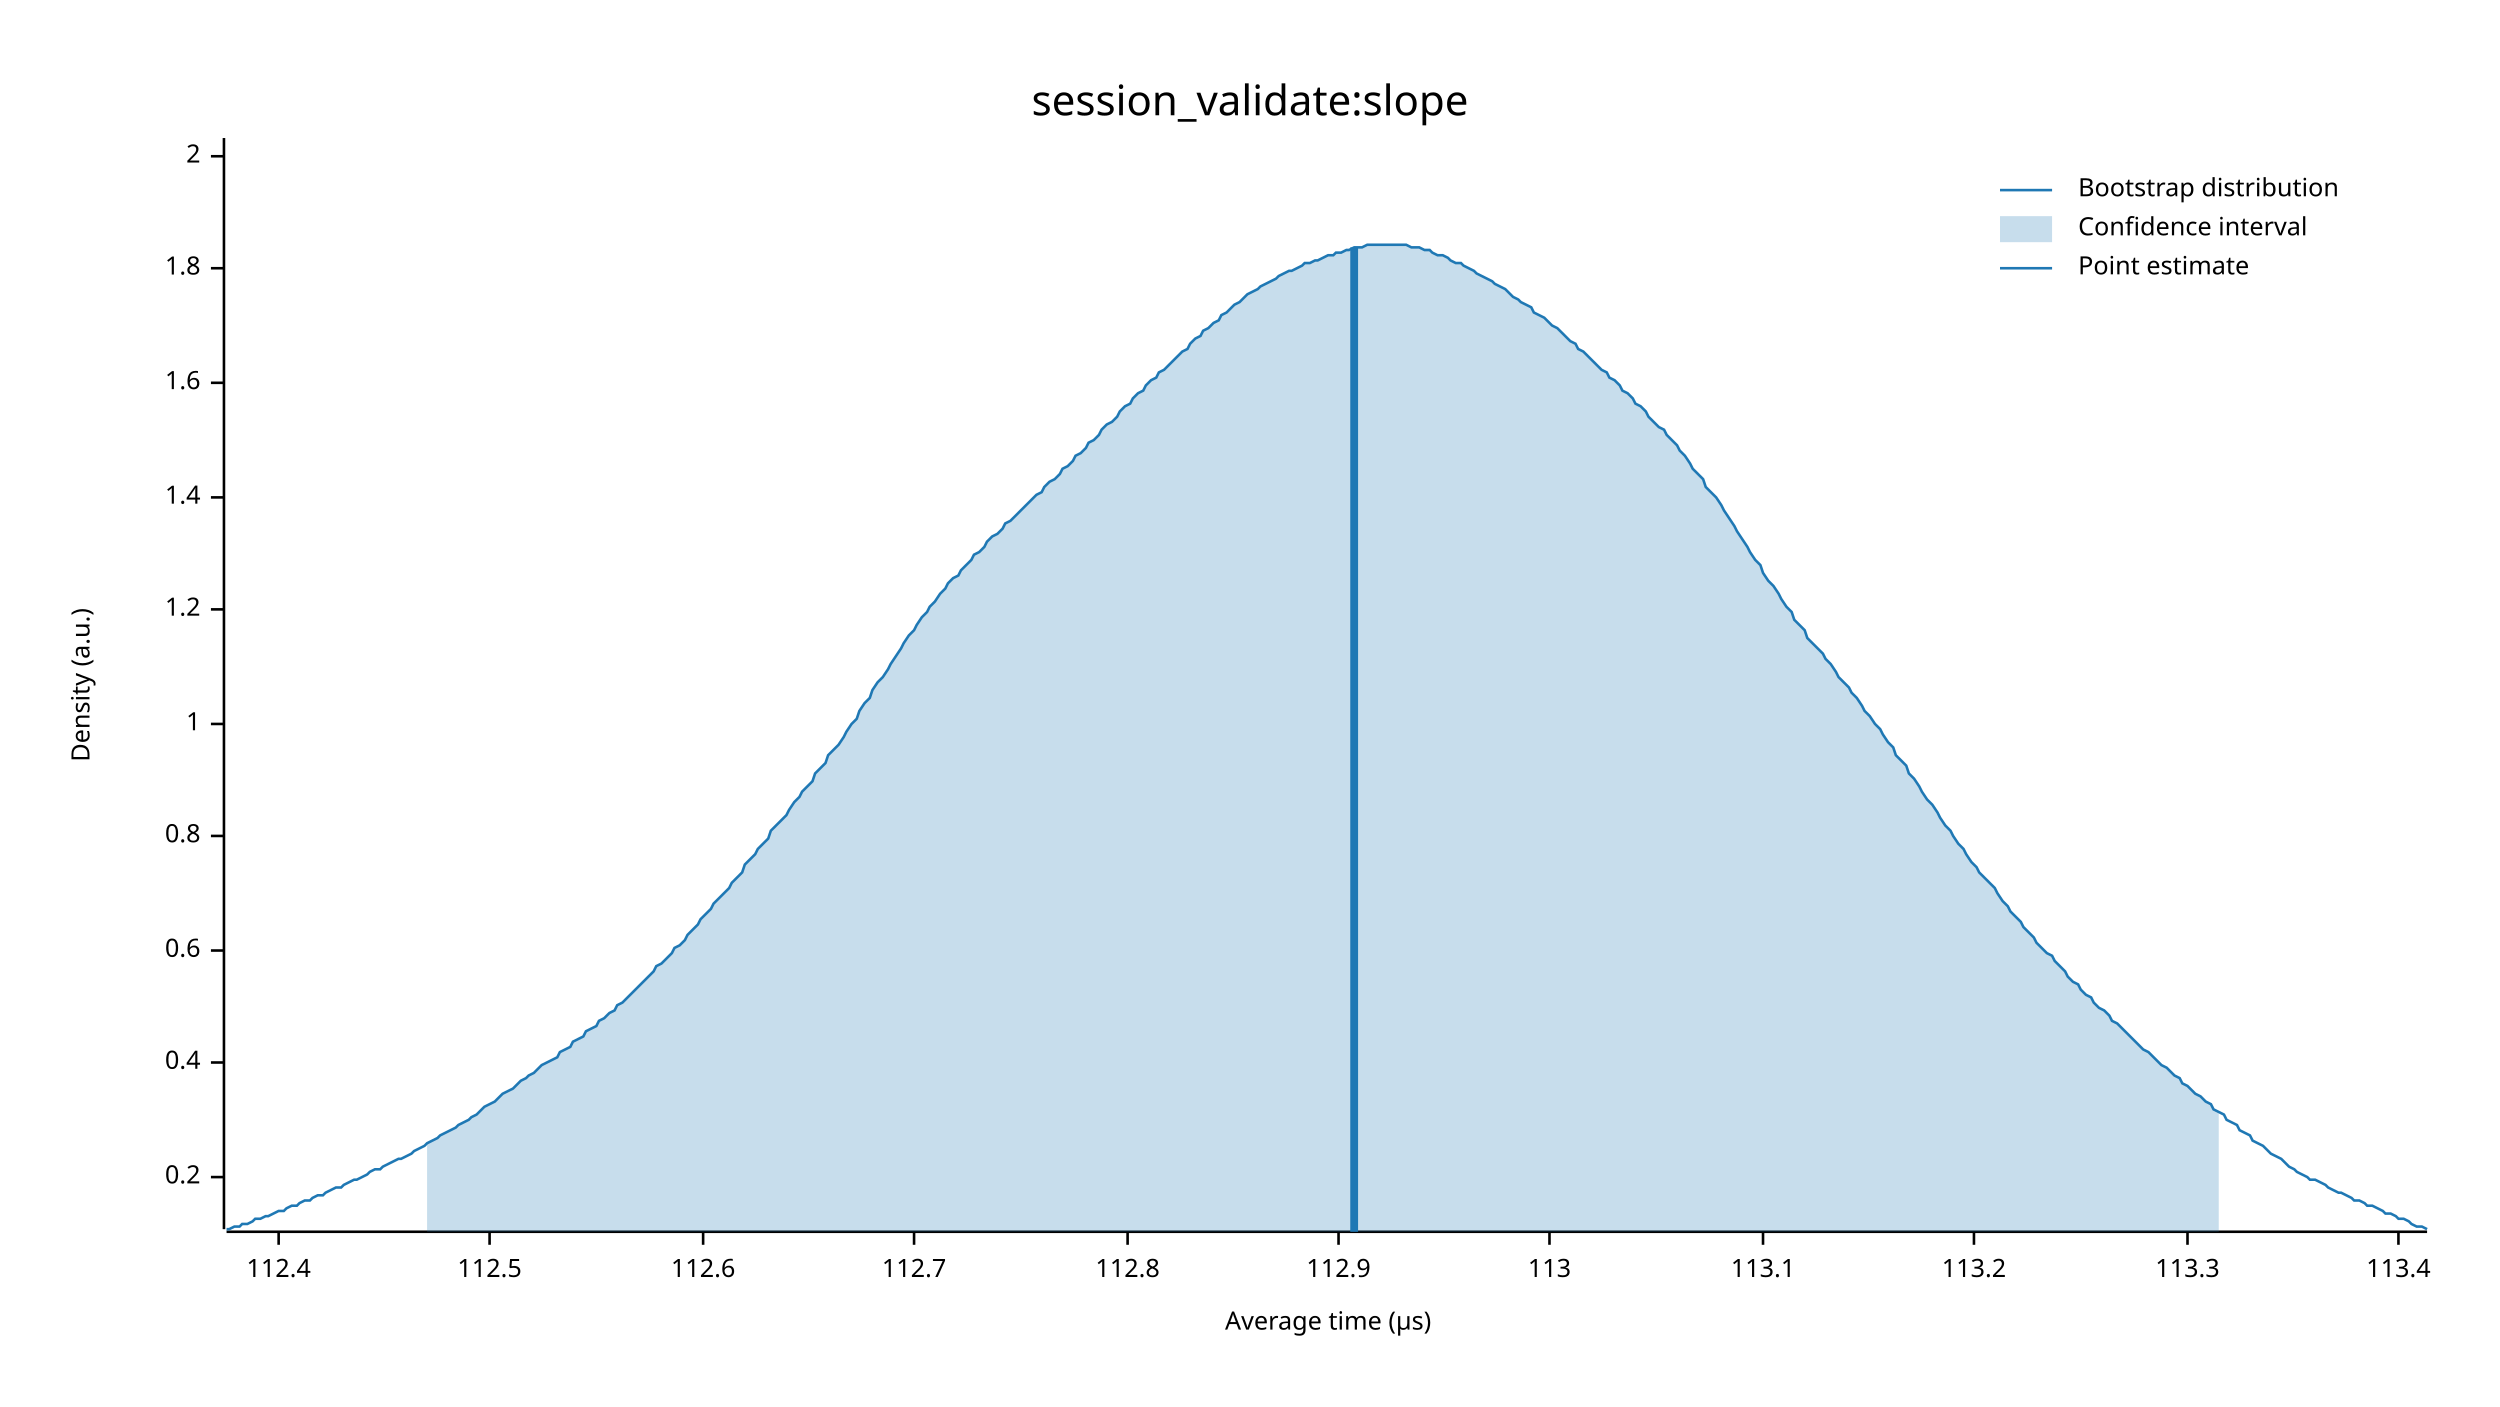
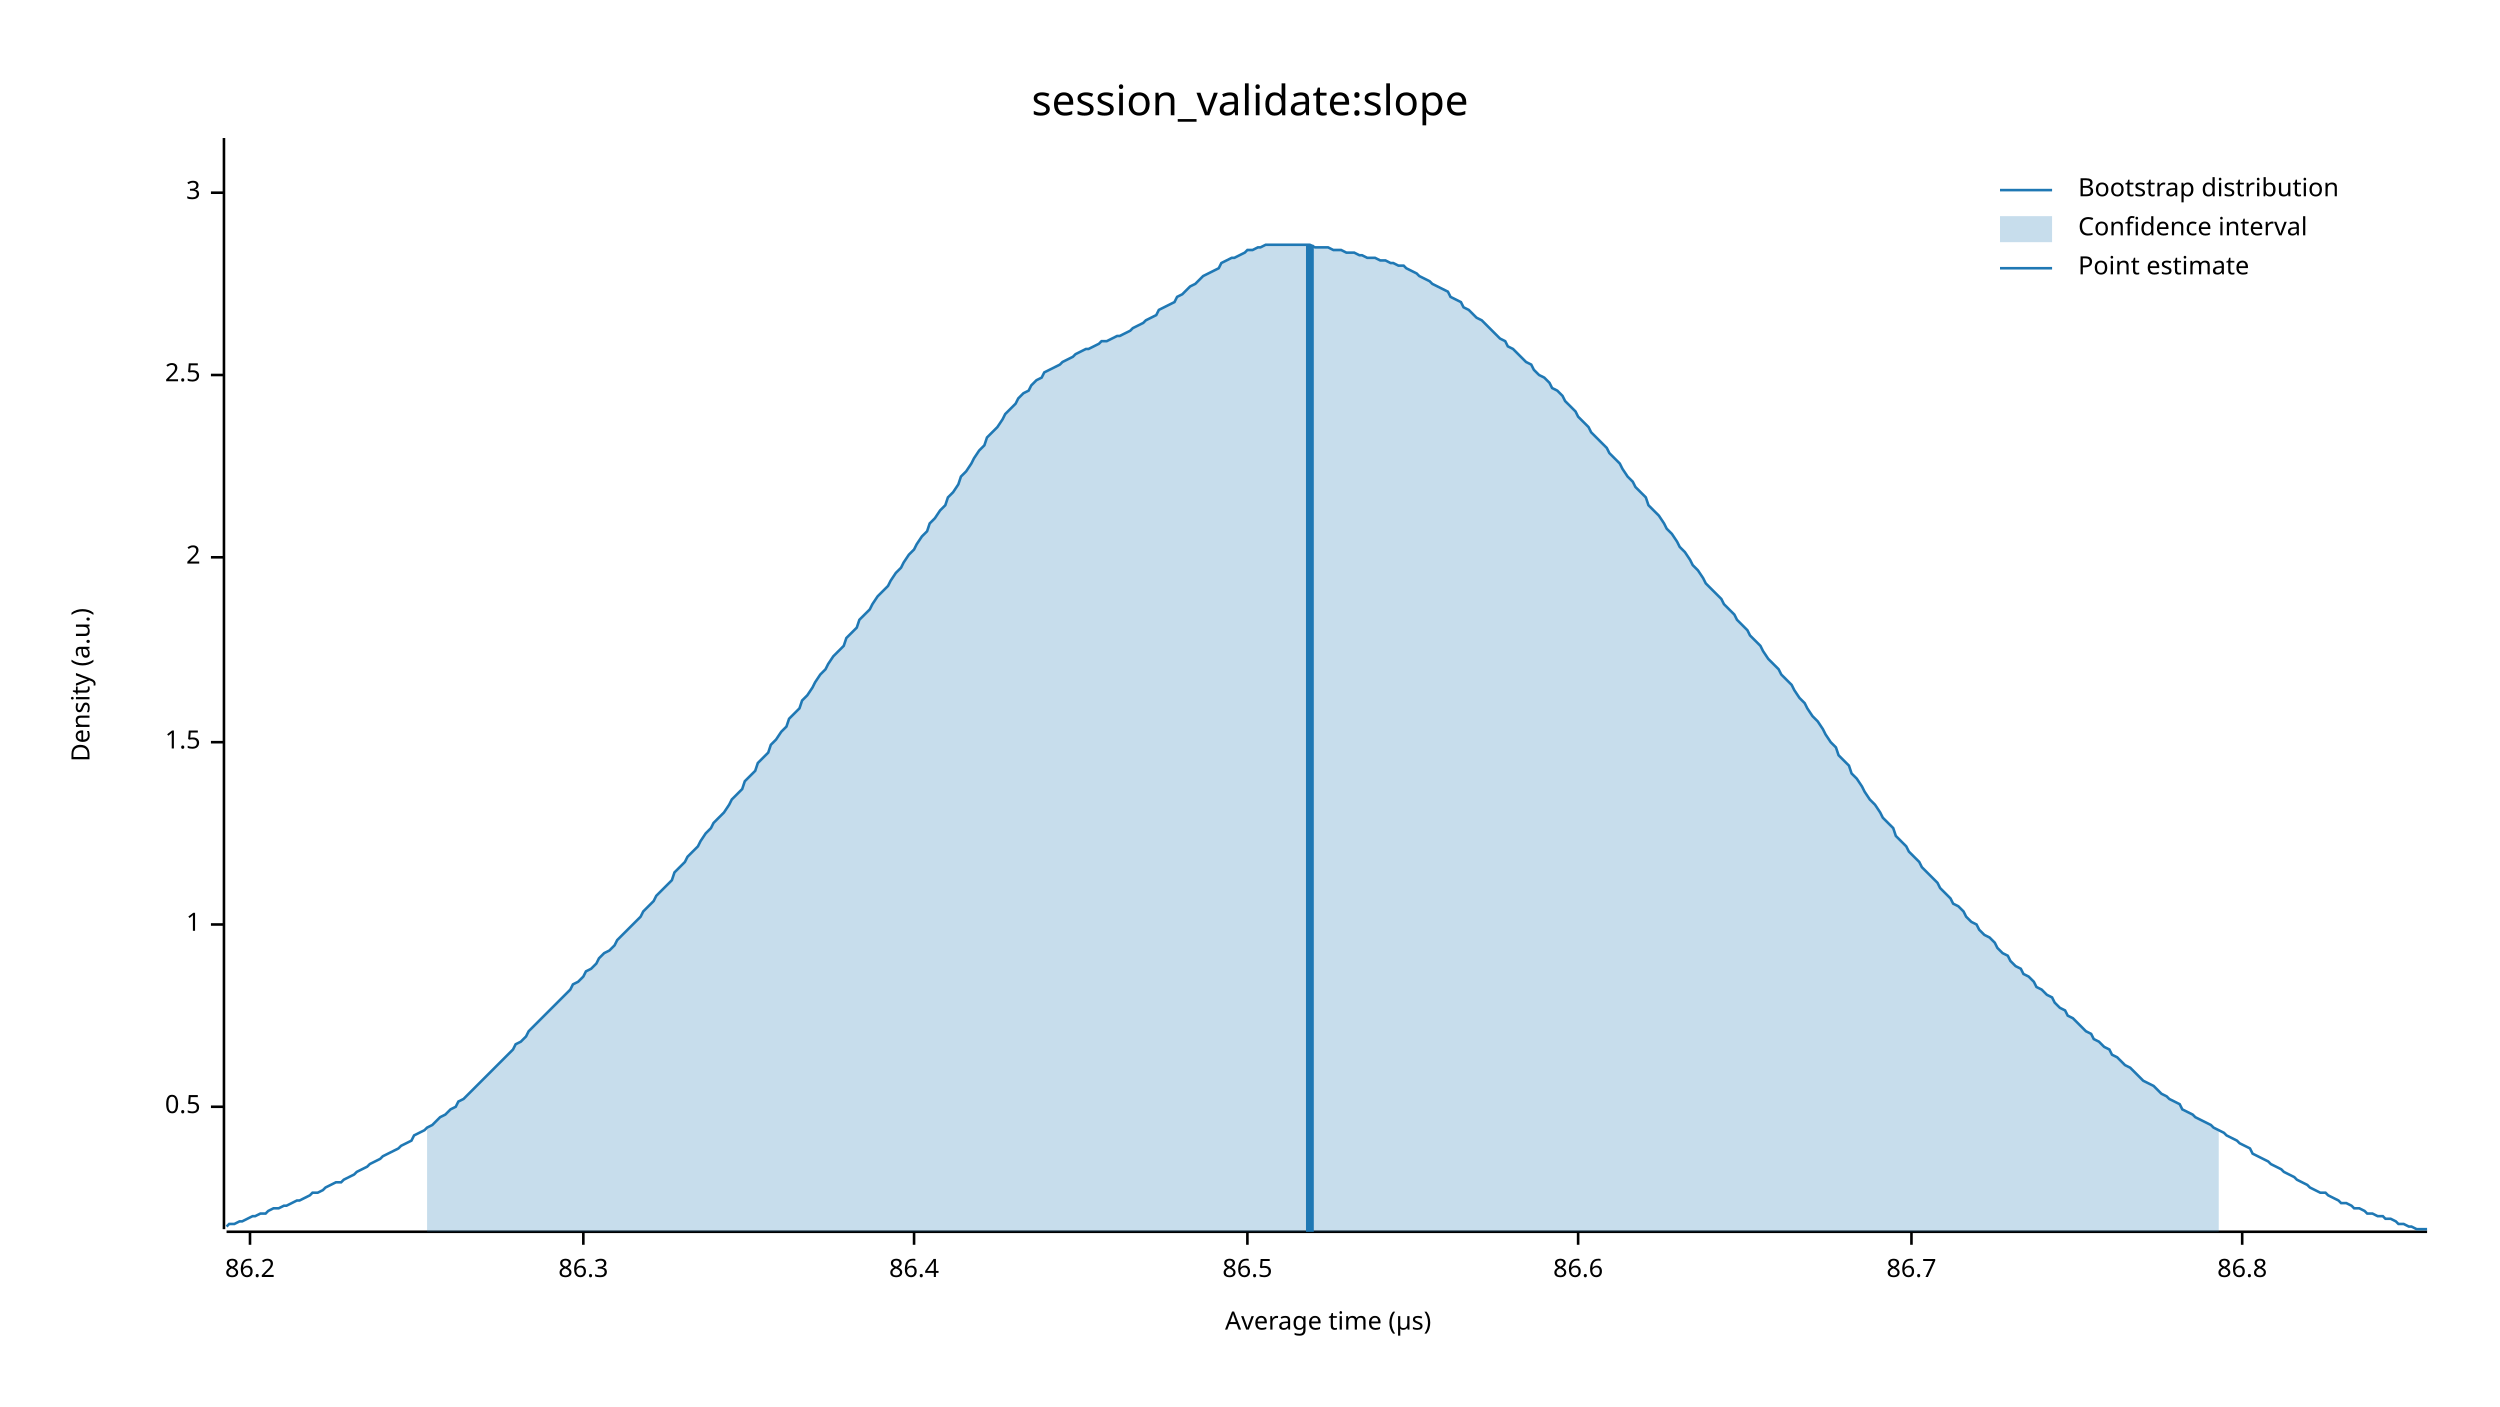
<svg xmlns="http://www.w3.org/2000/svg" width="960" height="540" viewBox="0 0 960 540">
  <text x="480" y="32" dy="0.76em" text-anchor="middle" font-family="sans-serif" font-size="16.129" opacity="1" fill="#000000">
session_validate:slope
</text>
  <text x="27" y="263" dy="0.76em" text-anchor="middle" font-family="sans-serif" font-size="9.677" opacity="1" fill="#000000" transform="rotate(270, 27, 263)">
Density (a.u.)
</text>
  <text x="510" y="513" dy="-0.5ex" text-anchor="middle" font-family="sans-serif" font-size="9.677" opacity="1" fill="#000000">
Average time (µs)
</text>
  <polyline fill="none" opacity="1" stroke="#000000" stroke-width="1" points="86,53 86,472 " />
-   <text x="77" y="452" dy="0.5ex" text-anchor="end" font-family="sans-serif" font-size="9.677" opacity="1" fill="#000000">
- 0.2
+   <text x="77" y="425" dy="0.5ex" text-anchor="end" font-family="sans-serif" font-size="9.677" opacity="1" fill="#000000">
+ 0.5
</text>
-   <polyline fill="none" opacity="1" stroke="#000000" stroke-width="1" points="81,452 86,452 " />
-   <text x="77" y="408" dy="0.5ex" text-anchor="end" font-family="sans-serif" font-size="9.677" opacity="1" fill="#000000">
- 0.4
- </text>
-   <polyline fill="none" opacity="1" stroke="#000000" stroke-width="1" points="81,408 86,408 " />
-   <text x="77" y="365" dy="0.5ex" text-anchor="end" font-family="sans-serif" font-size="9.677" opacity="1" fill="#000000">
- 0.6
- </text>
-   <polyline fill="none" opacity="1" stroke="#000000" stroke-width="1" points="81,365 86,365 " />
-   <text x="77" y="321" dy="0.5ex" text-anchor="end" font-family="sans-serif" font-size="9.677" opacity="1" fill="#000000">
- 0.8
- </text>
-   <polyline fill="none" opacity="1" stroke="#000000" stroke-width="1" points="81,321 86,321 " />
-   <text x="77" y="278" dy="0.5ex" text-anchor="end" font-family="sans-serif" font-size="9.677" opacity="1" fill="#000000">
+   <polyline fill="none" opacity="1" stroke="#000000" stroke-width="1" points="81,425 86,425 " />
+   <text x="77" y="355" dy="0.5ex" text-anchor="end" font-family="sans-serif" font-size="9.677" opacity="1" fill="#000000">
1
</text>
-   <polyline fill="none" opacity="1" stroke="#000000" stroke-width="1" points="81,278 86,278 " />
-   <text x="77" y="234" dy="0.5ex" text-anchor="end" font-family="sans-serif" font-size="9.677" opacity="1" fill="#000000">
- 1.2
+   <polyline fill="none" opacity="1" stroke="#000000" stroke-width="1" points="81,355 86,355 " />
+   <text x="77" y="285" dy="0.5ex" text-anchor="end" font-family="sans-serif" font-size="9.677" opacity="1" fill="#000000">
+ 1.5
</text>
-   <polyline fill="none" opacity="1" stroke="#000000" stroke-width="1" points="81,234 86,234 " />
-   <text x="77" y="191" dy="0.5ex" text-anchor="end" font-family="sans-serif" font-size="9.677" opacity="1" fill="#000000">
- 1.4
- </text>
-   <polyline fill="none" opacity="1" stroke="#000000" stroke-width="1" points="81,191 86,191 " />
-   <text x="77" y="147" dy="0.5ex" text-anchor="end" font-family="sans-serif" font-size="9.677" opacity="1" fill="#000000">
- 1.6
- </text>
-   <polyline fill="none" opacity="1" stroke="#000000" stroke-width="1" points="81,147 86,147 " />
-   <text x="77" y="103" dy="0.5ex" text-anchor="end" font-family="sans-serif" font-size="9.677" opacity="1" fill="#000000">
- 1.8
- </text>
-   <polyline fill="none" opacity="1" stroke="#000000" stroke-width="1" points="81,103 86,103 " />
-   <text x="77" y="60" dy="0.5ex" text-anchor="end" font-family="sans-serif" font-size="9.677" opacity="1" fill="#000000">
+   <polyline fill="none" opacity="1" stroke="#000000" stroke-width="1" points="81,285 86,285 " />
+   <text x="77" y="214" dy="0.5ex" text-anchor="end" font-family="sans-serif" font-size="9.677" opacity="1" fill="#000000">
2
</text>
-   <polyline fill="none" opacity="1" stroke="#000000" stroke-width="1" points="81,60 86,60 " />
+   <polyline fill="none" opacity="1" stroke="#000000" stroke-width="1" points="81,214 86,214 " />
+   <text x="77" y="144" dy="0.5ex" text-anchor="end" font-family="sans-serif" font-size="9.677" opacity="1" fill="#000000">
+ 2.5
+ </text>
+   <polyline fill="none" opacity="1" stroke="#000000" stroke-width="1" points="81,144 86,144 " />
+   <text x="77" y="74" dy="0.5ex" text-anchor="end" font-family="sans-serif" font-size="9.677" opacity="1" fill="#000000">
+ 3
+ </text>
+   <polyline fill="none" opacity="1" stroke="#000000" stroke-width="1" points="81,74 86,74 " />
  <polyline fill="none" opacity="1" stroke="#000000" stroke-width="1" points="87,473 932,473 " />
-   <text x="107" y="483" dy="0.76em" text-anchor="middle" font-family="sans-serif" font-size="9.677" opacity="1" fill="#000000">
- 112.4
+   <text x="96" y="483" dy="0.76em" text-anchor="middle" font-family="sans-serif" font-size="9.677" opacity="1" fill="#000000">
+ 86.2
</text>
-   <polyline fill="none" opacity="1" stroke="#000000" stroke-width="1" points="107,473 107,478 " />
-   <text x="188" y="483" dy="0.76em" text-anchor="middle" font-family="sans-serif" font-size="9.677" opacity="1" fill="#000000">
- 112.5
+   <polyline fill="none" opacity="1" stroke="#000000" stroke-width="1" points="96,473 96,478 " />
+   <text x="224" y="483" dy="0.76em" text-anchor="middle" font-family="sans-serif" font-size="9.677" opacity="1" fill="#000000">
+ 86.3
</text>
-   <polyline fill="none" opacity="1" stroke="#000000" stroke-width="1" points="188,473 188,478 " />
-   <text x="270" y="483" dy="0.76em" text-anchor="middle" font-family="sans-serif" font-size="9.677" opacity="1" fill="#000000">
- 112.6
- </text>
-   <polyline fill="none" opacity="1" stroke="#000000" stroke-width="1" points="270,473 270,478 " />
+   <polyline fill="none" opacity="1" stroke="#000000" stroke-width="1" points="224,473 224,478 " />
  <text x="351" y="483" dy="0.76em" text-anchor="middle" font-family="sans-serif" font-size="9.677" opacity="1" fill="#000000">
- 112.7
+ 86.4
</text>
  <polyline fill="none" opacity="1" stroke="#000000" stroke-width="1" points="351,473 351,478 " />
-   <text x="433" y="483" dy="0.76em" text-anchor="middle" font-family="sans-serif" font-size="9.677" opacity="1" fill="#000000">
- 112.8
+   <text x="479" y="483" dy="0.76em" text-anchor="middle" font-family="sans-serif" font-size="9.677" opacity="1" fill="#000000">
+ 86.5
</text>
-   <polyline fill="none" opacity="1" stroke="#000000" stroke-width="1" points="433,473 433,478 " />
-   <text x="514" y="483" dy="0.76em" text-anchor="middle" font-family="sans-serif" font-size="9.677" opacity="1" fill="#000000">
- 112.9
+   <polyline fill="none" opacity="1" stroke="#000000" stroke-width="1" points="479,473 479,478 " />
+   <text x="606" y="483" dy="0.76em" text-anchor="middle" font-family="sans-serif" font-size="9.677" opacity="1" fill="#000000">
+ 86.6
</text>
-   <polyline fill="none" opacity="1" stroke="#000000" stroke-width="1" points="514,473 514,478 " />
-   <text x="595" y="483" dy="0.76em" text-anchor="middle" font-family="sans-serif" font-size="9.677" opacity="1" fill="#000000">
- 113
+   <polyline fill="none" opacity="1" stroke="#000000" stroke-width="1" points="606,473 606,478 " />
+   <text x="734" y="483" dy="0.76em" text-anchor="middle" font-family="sans-serif" font-size="9.677" opacity="1" fill="#000000">
+ 86.7
</text>
-   <polyline fill="none" opacity="1" stroke="#000000" stroke-width="1" points="595,473 595,478 " />
-   <text x="677" y="483" dy="0.76em" text-anchor="middle" font-family="sans-serif" font-size="9.677" opacity="1" fill="#000000">
- 113.1
+   <polyline fill="none" opacity="1" stroke="#000000" stroke-width="1" points="734,473 734,478 " />
+   <text x="861" y="483" dy="0.76em" text-anchor="middle" font-family="sans-serif" font-size="9.677" opacity="1" fill="#000000">
+ 86.8
</text>
-   <polyline fill="none" opacity="1" stroke="#000000" stroke-width="1" points="677,473 677,478 " />
-   <text x="758" y="483" dy="0.76em" text-anchor="middle" font-family="sans-serif" font-size="9.677" opacity="1" fill="#000000">
- 113.2
- </text>
-   <polyline fill="none" opacity="1" stroke="#000000" stroke-width="1" points="758,473 758,478 " />
-   <text x="840" y="483" dy="0.76em" text-anchor="middle" font-family="sans-serif" font-size="9.677" opacity="1" fill="#000000">
- 113.3
- </text>
-   <polyline fill="none" opacity="1" stroke="#000000" stroke-width="1" points="840,473 840,478 " />
-   <text x="921" y="483" dy="0.76em" text-anchor="middle" font-family="sans-serif" font-size="9.677" opacity="1" fill="#000000">
- 113.4
- </text>
-   <polyline fill="none" opacity="1" stroke="#000000" stroke-width="1" points="921,473 921,478 " />
-   <polyline fill="none" opacity="1" stroke="#1F78B4" stroke-width="1" points="87,472 88,472 90,471 92,471 93,470 95,470 97,469 98,468 100,468 102,467 103,467 105,466 107,465 109,465 110,464 112,463 114,463 115,462 117,461 119,461 120,460 122,459 124,459 125,458 127,457 129,456 131,456 132,455 134,454 136,453 137,453 139,452 141,451 142,450 144,449 146,449 147,448 149,447 151,446 153,445 154,445 156,444 158,443 159,442 161,441 163,440 164,439 166,438 168,437 169,436 171,435 173,434 175,433 176,432 178,431 180,430 181,429 183,428 185,426 186,425 188,424 190,423 191,422 193,420 195,419 197,418 198,417 200,415 202,414 203,413 205,412 207,410 208,409 210,408 212,407 214,406 215,404 217,403 219,402 220,400 222,399 224,398 225,396 227,395 229,394 230,392 232,391 234,389 236,388 237,386 239,385 241,383 242,382 244,380 246,378 247,377 249,375 251,373 252,371 254,370 256,368 258,366 259,364 261,363 263,361 264,359 266,357 268,355 269,353 271,351 273,349 274,347 276,345 278,343 280,341 281,339 283,337 285,335 286,332 288,330 290,328 291,326 293,324 295,322 296,319 298,317 300,315 302,313 303,311 305,308 307,306 308,304 310,302 312,300 313,297 315,295 317,293 318,290 320,288 322,286 324,283 325,281 327,278 329,276 330,273 332,270 334,268 335,265 337,262 339,260 341,257 342,255 344,252 346,249 347,247 349,244 351,242 352,240 354,237 356,235 357,233 359,231 361,228 363,226 364,224 366,222 368,221 369,219 371,217 373,215 374,213 376,212 378,210 379,208 381,206 383,205 385,203 386,201 388,200 390,198 391,197 393,195 395,193 396,192 398,190 400,189 401,187 403,185 405,184 407,182 408,180 410,179 412,177 413,175 415,174 417,172 418,170 420,169 422,167 423,165 425,163 427,162 429,160 430,158 432,156 434,155 435,153 437,151 439,150 440,148 442,146 444,145 445,143 447,142 449,140 451,138 452,137 454,135 456,134 457,132 459,130 461,129 462,127 464,126 466,124 468,123 469,121 471,120 473,118 474,117 476,116 478,114 479,113 481,112 483,111 484,110 486,109 488,108 490,107 491,106 493,105 495,104 496,104 498,103 500,102 501,101 503,101 505,100 506,100 508,99 510,98 512,98 513,97 515,97 517,96 518,96 520,95 522,95 523,95 525,94 527,94 528,94 530,94 532,94 534,94 535,94 537,94 539,94 540,94 542,95 544,95 545,95 547,96 549,96 550,97 552,98 554,98 556,99 557,100 559,101 561,101 562,102 564,103 566,104 567,105 569,106 571,107 573,108 574,109 576,110 578,111 579,112 581,114 583,115 584,116 586,117 588,118 589,120 591,121 593,122 595,124 596,125 598,126 600,128 601,129 603,131 605,132 606,134 608,135 610,137 611,138 613,140 615,142 617,143 618,145 620,146 622,148 623,150 625,151 627,153 628,155 630,156 632,158 633,160 635,162 637,164 639,165 640,167 642,169 644,171 645,173 647,175 649,178 650,180 652,182 654,184 655,187 657,189 659,191 661,194 662,196 664,199 666,202 667,204 669,207 671,210 672,212 674,215 676,217 677,220 679,223 681,225 683,228 684,230 686,233 688,235 689,238 691,240 693,242 694,245 696,247 698,249 700,251 701,253 703,255 705,258 706,260 708,262 710,264 711,266 713,268 715,271 716,273 718,275 720,278 722,280 723,282 725,285 727,287 728,290 730,292 732,294 733,297 735,299 737,302 738,304 740,307 742,309 744,312 745,314 747,317 749,319 750,321 752,324 754,326 755,328 757,331 759,333 760,335 762,337 764,339 766,341 767,343 769,346 771,348 772,350 774,352 776,354 777,356 779,358 781,360 782,362 784,364 786,366 788,367 789,369 791,371 793,373 794,375 796,377 798,378 799,380 801,382 803,383 804,385 806,387 808,388 810,390 811,392 813,393 815,395 816,396 818,398 820,400 821,401 823,403 825,404 827,406 828,407 830,409 832,410 833,411 835,413 837,414 838,416 840,417 842,419 843,420 845,421 847,423 849,424 850,426 852,427 854,428 855,430 857,431 859,432 860,434 862,435 864,436 865,438 867,439 869,440 871,442 872,443 874,444 876,445 877,446 879,448 881,449 882,450 884,451 886,452 887,453 889,453 891,454 893,455 894,456 896,457 898,458 899,458 901,459 903,460 904,461 906,461 908,462 909,463 911,463 913,464 915,465 916,466 918,466 920,467 921,468 923,468 925,469 926,470 928,471 930,471 932,472 " />
-   <polygon opacity="0.25" fill="#1F78B4" points="164,439 166,438 168,437 169,436 171,435 173,434 175,433 176,432 178,431 180,430 181,429 183,428 185,426 186,425 188,424 190,423 191,422 193,420 195,419 197,418 198,417 200,415 202,414 203,413 205,412 207,410 208,409 210,408 212,407 214,406 215,404 217,403 219,402 220,400 222,399 224,398 225,396 227,395 229,394 230,392 232,391 234,389 236,388 237,386 239,385 241,383 242,382 244,380 246,378 247,377 249,375 251,373 252,371 254,370 256,368 258,366 259,364 261,363 263,361 264,359 266,357 268,355 269,353 271,351 273,349 274,347 276,345 278,343 280,341 281,339 283,337 285,335 286,332 288,330 290,328 291,326 293,324 295,322 296,319 298,317 300,315 302,313 303,311 305,308 307,306 308,304 310,302 312,300 313,297 315,295 317,293 318,290 320,288 322,286 324,283 325,281 327,278 329,276 330,273 332,270 334,268 335,265 337,262 339,260 341,257 342,255 344,252 346,249 347,247 349,244 351,242 352,240 354,237 356,235 357,233 359,231 361,228 363,226 364,224 366,222 368,221 369,219 371,217 373,215 374,213 376,212 378,210 379,208 381,206 383,205 385,203 386,201 388,200 390,198 391,197 393,195 395,193 396,192 398,190 400,189 401,187 403,185 405,184 407,182 408,180 410,179 412,177 413,175 415,174 417,172 418,170 420,169 422,167 423,165 425,163 427,162 429,160 430,158 432,156 434,155 435,153 437,151 439,150 440,148 442,146 444,145 445,143 447,142 449,140 451,138 452,137 454,135 456,134 457,132 459,130 461,129 462,127 464,126 466,124 468,123 469,121 471,120 473,118 474,117 476,116 478,114 479,113 481,112 483,111 484,110 486,109 488,108 490,107 491,106 493,105 495,104 496,104 498,103 500,102 501,101 503,101 505,100 506,100 508,99 510,98 512,98 513,97 515,97 517,96 518,96 520,95 522,95 523,95 525,94 527,94 528,94 530,94 532,94 534,94 535,94 537,94 539,94 540,94 542,95 544,95 545,95 547,96 549,96 550,97 552,98 554,98 556,99 557,100 559,101 561,101 562,102 564,103 566,104 567,105 569,106 571,107 573,108 574,109 576,110 578,111 579,112 581,114 583,115 584,116 586,117 588,118 589,120 591,121 593,122 595,124 596,125 598,126 600,128 601,129 603,131 605,132 606,134 608,135 610,137 611,138 613,140 615,142 617,143 618,145 620,146 622,148 623,150 625,151 627,153 628,155 630,156 632,158 633,160 635,162 637,164 639,165 640,167 642,169 644,171 645,173 647,175 649,178 650,180 652,182 654,184 655,187 657,189 659,191 661,194 662,196 664,199 666,202 667,204 669,207 671,210 672,212 674,215 676,217 677,220 679,223 681,225 683,228 684,230 686,233 688,235 689,238 691,240 693,242 694,245 696,247 698,249 700,251 701,253 703,255 705,258 706,260 708,262 710,264 711,266 713,268 715,271 716,273 718,275 720,278 722,280 723,282 725,285 727,287 728,290 730,292 732,294 733,297 735,299 737,302 738,304 740,307 742,309 744,312 745,314 747,317 749,319 750,321 752,324 754,326 755,328 757,331 759,333 760,335 762,337 764,339 766,341 767,343 769,346 771,348 772,350 774,352 776,354 777,356 779,358 781,360 782,362 784,364 786,366 788,367 789,369 791,371 793,373 794,375 796,377 798,378 799,380 801,382 803,383 804,385 806,387 808,388 810,390 811,392 813,393 815,395 816,396 818,398 820,400 821,401 823,403 825,404 827,406 828,407 830,409 832,410 833,411 835,413 837,414 838,416 840,417 842,419 843,420 845,421 847,423 849,424 850,426 852,427 852,473 164,473 " />
-   <polyline fill="none" opacity="1" stroke="#1F78B4" stroke-width="3" points="520,473 520,95 " />
+   <polyline fill="none" opacity="1" stroke="#000000" stroke-width="1" points="861,473 861,478 " />
+   <polyline fill="none" opacity="1" stroke="#1F78B4" stroke-width="1" points="87,471 88,470 90,470 92,469 93,469 95,468 97,467 98,467 100,466 102,466 103,465 105,464 107,464 109,463 110,463 112,462 114,461 115,461 117,460 119,459 120,458 122,458 124,457 125,456 127,455 129,454 131,454 132,453 134,452 136,451 137,450 139,449 141,448 142,447 144,446 146,445 147,444 149,443 151,442 153,441 154,440 156,439 158,438 159,436 161,435 163,434 164,433 166,432 168,430 169,429 171,428 173,426 175,425 176,423 178,422 180,420 181,419 183,417 185,415 186,414 188,412 190,410 191,409 193,407 195,405 197,403 198,401 200,400 202,398 203,396 205,394 207,392 208,391 210,389 212,387 214,385 215,384 217,382 219,380 220,378 222,377 224,375 225,373 227,372 229,370 230,368 232,366 234,365 236,363 237,361 239,359 241,357 242,356 244,354 246,352 247,350 249,348 251,346 252,344 254,342 256,340 258,338 259,335 261,333 263,331 264,329 266,327 268,325 269,323 271,320 273,318 274,316 276,314 278,312 280,309 281,307 283,305 285,303 286,300 288,298 290,296 291,293 293,291 295,289 296,286 298,284 300,281 302,279 303,276 305,274 307,272 308,269 310,267 312,264 313,262 315,259 317,257 318,255 320,252 322,250 324,248 325,245 327,243 329,241 330,238 332,236 334,234 335,232 337,229 339,227 341,225 342,223 344,220 346,218 347,216 349,213 351,211 352,209 354,206 356,204 357,201 359,199 361,196 363,194 364,191 366,189 368,186 369,183 371,181 373,178 374,176 376,173 378,171 379,168 381,166 383,164 385,161 386,159 388,157 390,155 391,153 393,151 395,150 396,148 398,146 400,145 401,143 403,142 405,141 407,140 408,139 410,138 412,137 413,136 415,135 417,134 418,134 420,133 422,132 423,131 425,131 427,130 429,129 430,129 432,128 434,127 435,126 437,125 439,124 440,123 442,122 444,121 445,119 447,118 449,117 451,116 452,114 454,113 456,111 457,110 459,109 461,107 462,106 464,105 466,104 468,103 469,101 471,100 473,99 474,99 476,98 478,97 479,96 481,96 483,95 484,95 486,94 488,94 490,94 491,94 493,94 495,94 496,94 498,94 500,94 501,94 503,94 505,95 506,95 508,95 510,95 512,96 513,96 515,96 517,97 518,97 520,97 522,98 523,98 525,99 527,99 528,99 530,100 532,100 534,101 535,101 537,102 539,102 540,103 542,104 544,105 545,106 547,107 549,108 550,109 552,110 554,111 556,112 557,114 559,115 561,116 562,118 564,119 566,121 567,122 569,123 571,125 573,127 574,128 576,130 578,131 579,133 581,134 583,136 584,137 586,139 588,140 589,142 591,144 593,145 595,147 596,149 598,150 600,152 601,154 603,156 605,158 606,160 608,162 610,164 611,166 613,168 615,170 617,172 618,174 620,176 622,178 623,180 625,183 627,185 628,187 630,189 632,191 633,194 635,196 637,198 639,201 640,203 642,205 644,208 645,210 647,212 649,215 650,217 652,219 654,222 655,224 657,226 659,228 661,230 662,232 664,234 666,236 667,238 669,240 671,242 672,244 674,246 676,248 677,250 679,253 681,255 683,257 684,259 686,261 688,263 689,265 691,268 693,270 694,272 696,275 698,277 700,280 701,282 703,285 705,287 706,290 708,292 710,294 711,297 713,299 715,302 716,304 718,307 720,309 722,312 723,314 725,316 727,318 728,321 730,323 732,325 733,327 735,329 737,331 738,333 740,335 742,337 744,339 745,341 747,343 749,345 750,347 752,348 754,350 755,352 757,354 759,355 760,357 762,359 764,360 766,362 767,364 769,366 771,367 772,369 774,371 776,372 777,374 779,375 781,377 782,379 784,380 786,382 788,383 789,385 791,387 793,388 794,390 796,391 798,393 799,394 801,396 803,397 804,399 806,400 808,402 810,403 811,405 813,406 815,408 816,409 818,410 820,412 821,413 823,415 825,416 827,417 828,418 830,420 832,421 833,422 835,423 837,424 838,426 840,427 842,428 843,429 845,430 847,431 849,432 850,433 852,434 854,435 855,436 857,437 859,438 860,439 862,440 864,441 865,443 867,444 869,445 871,446 872,447 874,448 876,449 877,450 879,451 881,452 882,453 884,454 886,455 887,456 889,457 891,458 893,458 894,459 896,460 898,461 899,462 901,462 903,463 904,464 906,464 908,465 909,466 911,466 913,467 915,467 916,468 918,468 920,469 921,470 923,470 925,471 926,471 928,472 930,472 932,472 " />
+   <polygon opacity="0.25" fill="#1F78B4" points="164,433 166,432 168,430 169,429 171,428 173,426 175,425 176,423 178,422 180,420 181,419 183,417 185,415 186,414 188,412 190,410 191,409 193,407 195,405 197,403 198,401 200,400 202,398 203,396 205,394 207,392 208,391 210,389 212,387 214,385 215,384 217,382 219,380 220,378 222,377 224,375 225,373 227,372 229,370 230,368 232,366 234,365 236,363 237,361 239,359 241,357 242,356 244,354 246,352 247,350 249,348 251,346 252,344 254,342 256,340 258,338 259,335 261,333 263,331 264,329 266,327 268,325 269,323 271,320 273,318 274,316 276,314 278,312 280,309 281,307 283,305 285,303 286,300 288,298 290,296 291,293 293,291 295,289 296,286 298,284 300,281 302,279 303,276 305,274 307,272 308,269 310,267 312,264 313,262 315,259 317,257 318,255 320,252 322,250 324,248 325,245 327,243 329,241 330,238 332,236 334,234 335,232 337,229 339,227 341,225 342,223 344,220 346,218 347,216 349,213 351,211 352,209 354,206 356,204 357,201 359,199 361,196 363,194 364,191 366,189 368,186 369,183 371,181 373,178 374,176 376,173 378,171 379,168 381,166 383,164 385,161 386,159 388,157 390,155 391,153 393,151 395,150 396,148 398,146 400,145 401,143 403,142 405,141 407,140 408,139 410,138 412,137 413,136 415,135 417,134 418,134 420,133 422,132 423,131 425,131 427,130 429,129 430,129 432,128 434,127 435,126 437,125 439,124 440,123 442,122 444,121 445,119 447,118 449,117 451,116 452,114 454,113 456,111 457,110 459,109 461,107 462,106 464,105 466,104 468,103 469,101 471,100 473,99 474,99 476,98 478,97 479,96 481,96 483,95 484,95 486,94 488,94 490,94 491,94 493,94 495,94 496,94 498,94 500,94 501,94 503,94 505,95 506,95 508,95 510,95 512,96 513,96 515,96 517,97 518,97 520,97 522,98 523,98 525,99 527,99 528,99 530,100 532,100 534,101 535,101 537,102 539,102 540,103 542,104 544,105 545,106 547,107 549,108 550,109 552,110 554,111 556,112 557,114 559,115 561,116 562,118 564,119 566,121 567,122 569,123 571,125 573,127 574,128 576,130 578,131 579,133 581,134 583,136 584,137 586,139 588,140 589,142 591,144 593,145 595,147 596,149 598,150 600,152 601,154 603,156 605,158 606,160 608,162 610,164 611,166 613,168 615,170 617,172 618,174 620,176 622,178 623,180 625,183 627,185 628,187 630,189 632,191 633,194 635,196 637,198 639,201 640,203 642,205 644,208 645,210 647,212 649,215 650,217 652,219 654,222 655,224 657,226 659,228 661,230 662,232 664,234 666,236 667,238 669,240 671,242 672,244 674,246 676,248 677,250 679,253 681,255 683,257 684,259 686,261 688,263 689,265 691,268 693,270 694,272 696,275 698,277 700,280 701,282 703,285 705,287 706,290 708,292 710,294 711,297 713,299 715,302 716,304 718,307 720,309 722,312 723,314 725,316 727,318 728,321 730,323 732,325 733,327 735,329 737,331 738,333 740,335 742,337 744,339 745,341 747,343 749,345 750,347 752,348 754,350 755,352 757,354 759,355 760,357 762,359 764,360 766,362 767,364 769,366 771,367 772,369 774,371 776,372 777,374 779,375 781,377 782,379 784,380 786,382 788,383 789,385 791,387 793,388 794,390 796,391 798,393 799,394 801,396 803,397 804,399 806,400 808,402 810,403 811,405 813,406 815,408 816,409 818,410 820,412 821,413 823,415 825,416 827,417 828,418 830,420 832,421 833,422 835,423 837,424 838,426 840,427 842,428 843,429 845,430 847,431 849,432 850,433 852,434 852,473 164,473 " />
+   <polyline fill="none" opacity="1" stroke="#1F78B4" stroke-width="3" points="503,473 503,94 " />
  <text x="798" y="68" dy="0.76em" text-anchor="start" font-family="sans-serif" font-size="9.677" opacity="1" fill="#000000">
Bootstrap distribution
</text>
  <text x="798" y="83" dy="0.76em" text-anchor="start" font-family="sans-serif" font-size="9.677" opacity="1" fill="#000000">
Confidence interval
</text>
  <text x="798" y="98" dy="0.76em" text-anchor="start" font-family="sans-serif" font-size="9.677" opacity="1" fill="#000000">
Point estimate
</text>
  <polyline fill="none" opacity="1" stroke="#1F78B4" stroke-width="1" points="768,73 788,73 " />
  <rect x="768" y="83" width="20" height="10" opacity="0.25" fill="#1F78B4" stroke="none" />
  <polyline fill="none" opacity="1" stroke="#1F78B4" stroke-width="1" points="768,103 788,103 " />
</svg>
